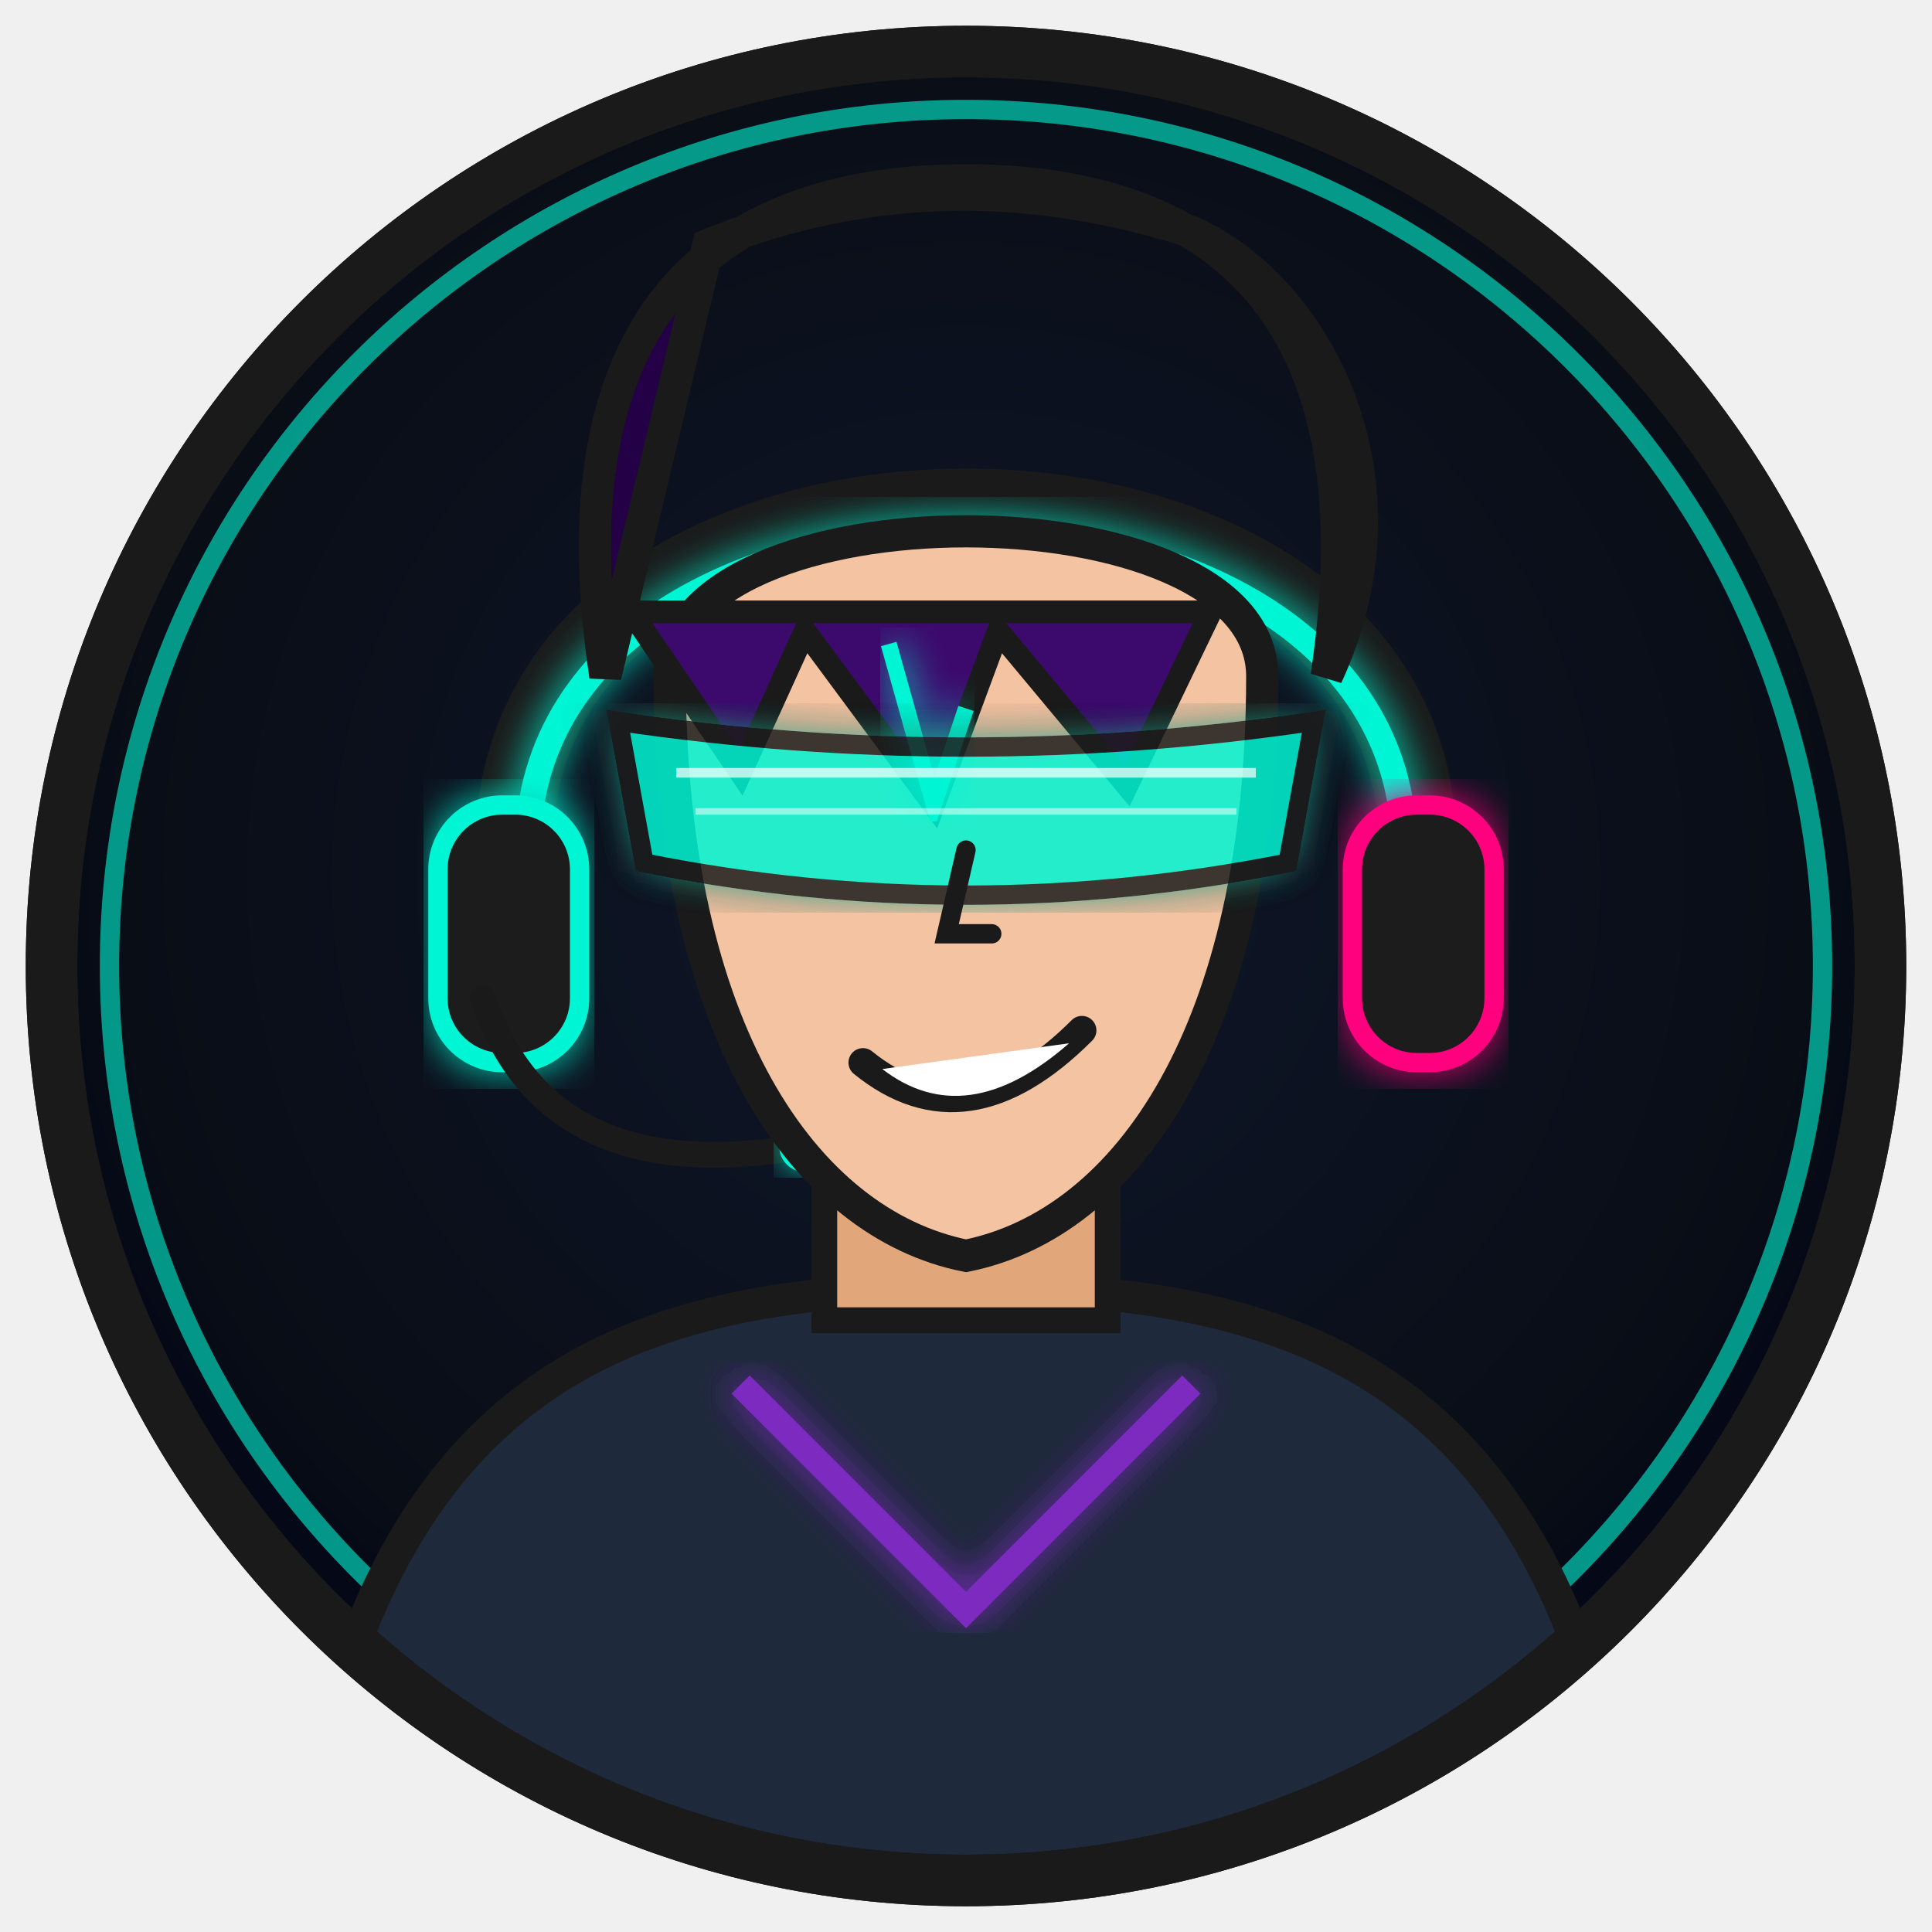
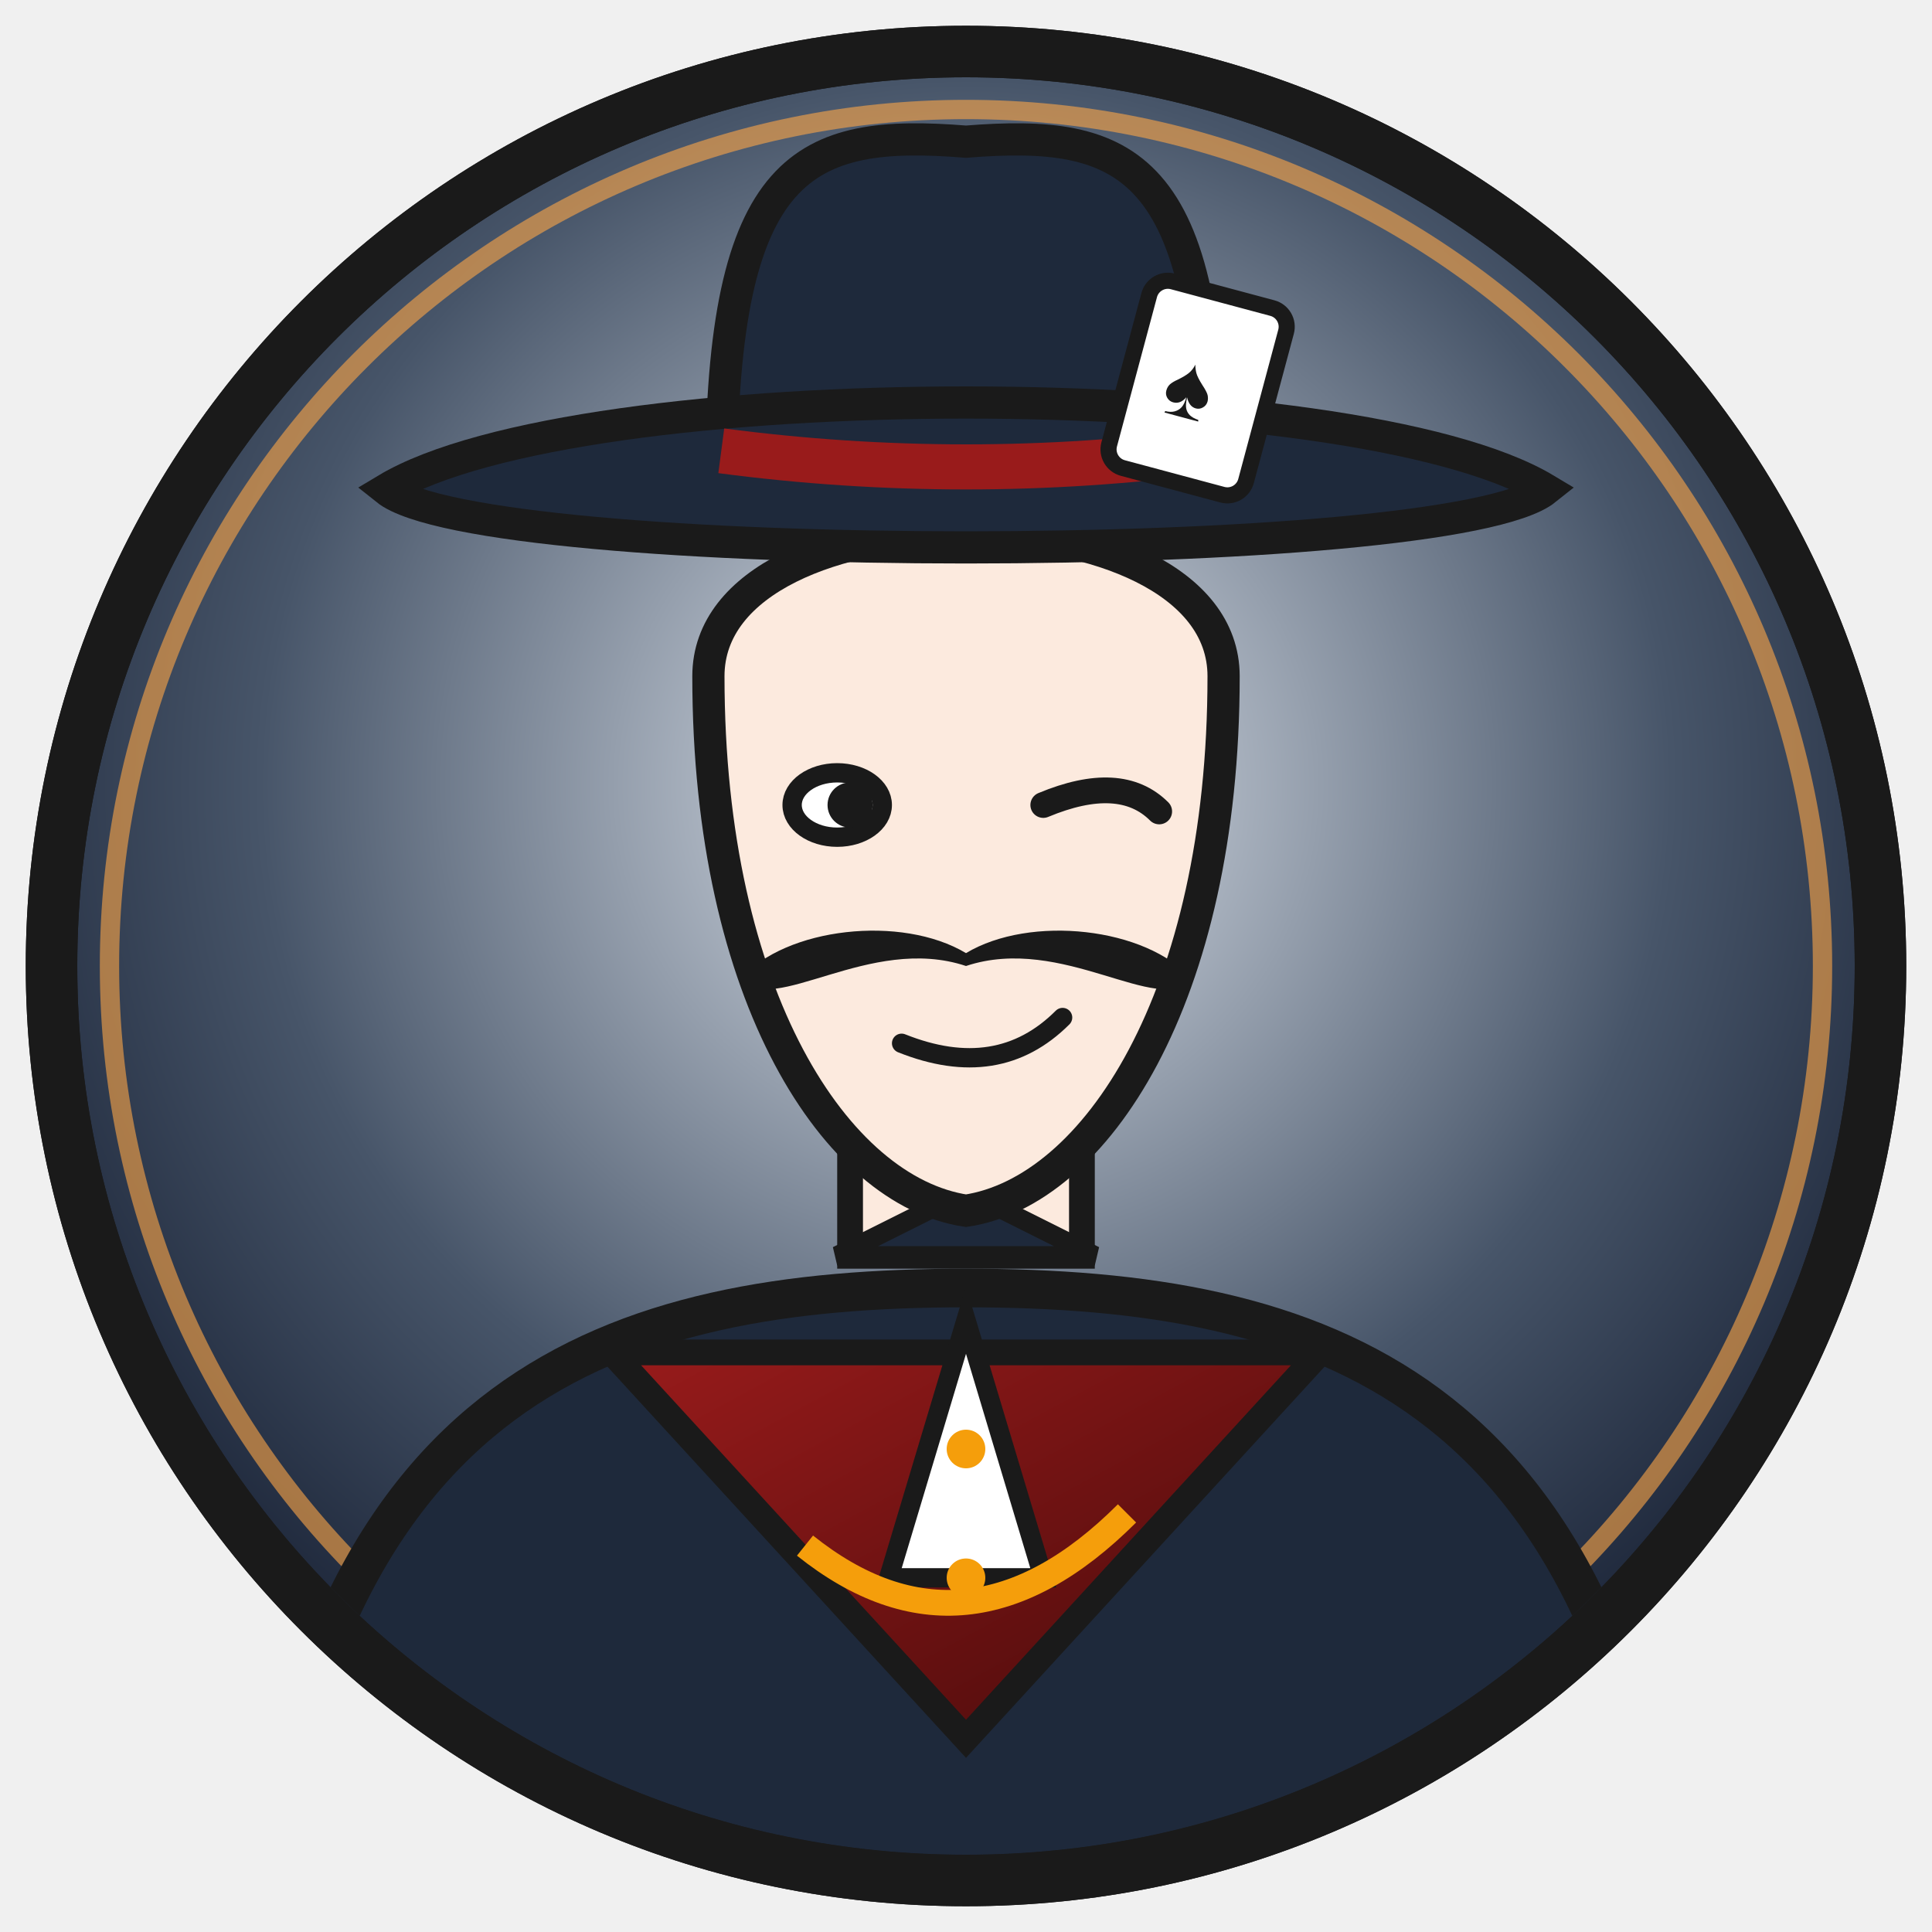
<svg xmlns="http://www.w3.org/2000/svg" viewBox="0 0 300 300" width="300" height="300">
  <defs>
-     <radialGradient id="cyber_bg" cx="50%" cy="45%" r="55%">
-       <stop offset="0%" stop-color="#0F172A" />
-       <stop offset="85%" stop-color="#090D16" />
-       <stop offset="100%" stop-color="#020617" />
+     <radialGradient id="gambler_bg" cx="50%" cy="40%" r="65%">
+       <stop offset="0%" stop-color="#E2E8F0" />
+       <stop offset="60%" stop-color="#475569" />
+       <stop offset="100%" stop-color="#0F172A" />
    </radialGradient>
-     <filter id="neon_cyan">
-       <feGaussianBlur stdDeviation="3" result="blur" />
-       <feMerge>
-         <feMergeNode in="blur" />
-         <feMergeNode in="SourceGraphic" />
-       </feMerge>
-     </filter>
-     <filter id="neon_pink">
-       <feGaussianBlur stdDeviation="3" result="blur" />
-       <feMerge>
-         <feMergeNode in="blur" />
-         <feMergeNode in="SourceGraphic" />
-       </feMerge>
-     </filter>
+     <linearGradient id="vest_grad" x1="0%" y1="0%" x2="100%" y2="100%">
+       <stop offset="0%" stop-color="#991B1B" />
+       <stop offset="100%" stop-color="#450A0A" />
+     </linearGradient>
  </defs>
-   <circle cx="150" cy="150" r="142" fill="url(#cyber_bg)" stroke="#1A1A1A" stroke-width="8" />
-   <circle cx="150" cy="150" r="133" fill="none" stroke="#00F5D4" stroke-width="3" opacity="0.6" />
-   <g clip-path="url(#cyberClip)">
-     <clipPath id="cyberClip">
+   <circle cx="150" cy="150" r="142" fill="url(#gambler_bg)" stroke="#1A1A1A" stroke-width="8" />
+   <circle cx="150" cy="150" r="133" fill="none" stroke="#FFA646" stroke-width="3" opacity="0.6" />
+   <g clip-path="url(#gmClip)">
+     <clipPath id="gmClip">
      <circle cx="150" cy="150" r="138" />
    </clipPath>
-     <path d="M 45 300 C 55 215, 95 200, 150 200 C 205 200, 245 215, 255 300 Z" fill="#1E293B" stroke="#1A1A1A" stroke-width="5" />
-     <path d="M 115 215 L 150 250 L 185 215" fill="none" stroke="#7B2CBF" stroke-width="4" filter="url(#neon_pink)" />
-     <rect x="128" y="160" width="44" height="45" fill="#E2A67B" stroke="#1A1A1A" stroke-width="4" />
-     <path d="M 80 135 C 75 60, 225 60, 220 135" fill="none" stroke="#1A1A1A" stroke-width="12" stroke-linecap="round" />
-     <path d="M 82 135 C 78 65, 222 65, 218 135" fill="none" stroke="#00F5D4" stroke-width="4" stroke-linecap="round" filter="url(#neon_cyan)" />
-     <rect x="68" y="125" width="22" height="40" rx="10" fill="#1A1A1A" stroke="#00F5D4" stroke-width="3" filter="url(#neon_cyan)" />
-     <rect x="210" y="125" width="22" height="40" rx="10" fill="#1A1A1A" stroke="#FF007F" stroke-width="3" filter="url(#neon_pink)" />
-     <path d="M 75 155 Q 85 185 125 178" fill="none" stroke="#1A1A1A" stroke-width="4" stroke-linecap="round" />
-     <circle cx="125" cy="178" r="4" fill="#00F5D4" filter="url(#neon_cyan)" />
-     <path d="M 104 105 C 104 75, 196 75, 196 105 C 196 160, 175 190, 150 195 C 125 190, 104 160, 104 105 Z" fill="#F3C3A2" stroke="#1A1A1A" stroke-width="5" />
-     <path d="M 94 105 C 85 45, 115 28, 150 28 C 185 28, 215 45, 206 105 C 220 75, 205 45, 185 36 C 160 28, 135 28, 110 38 Z" fill="#240046" stroke="#1A1A1A" stroke-width="5" />
-     <path d="M 98 95 L 115 120 L 125 98 L 145 125 L 155 98 L 175 122 L 188 95 Z" fill="#3C096C" stroke="#1A1A1A" stroke-width="3.5" />
-     <path d="M 138 100 L 145 125 L 150 110" stroke="#00F5D4" stroke-width="2.5" fill="none" filter="url(#neon_cyan)" />
-     <path d="M 96 112 Q 150 120 204 112 L 200 134 Q 150 144 100 134 Z" fill="#00F5D4" opacity="0.85" stroke="#1A1A1A" stroke-width="3" filter="url(#neon_cyan)" />
-     <line x1="105" y1="120" x2="195" y2="120" stroke="#FFF" stroke-width="1.5" opacity="0.7" />
-     <line x1="108" y1="126" x2="192" y2="126" stroke="#FFF" stroke-width="1" opacity="0.5" />
-     <path d="M 150 132 L 147 145 L 154 145" stroke="#1A1A1A" stroke-width="3" stroke-linecap="round" fill="none" />
-     <path d="M 134 165 Q 150 178 168 160" stroke="#1A1A1A" stroke-width="4.5" stroke-linecap="round" fill="none" />
-     <path d="M 137 166 Q 150 176 166 162" fill="#FFF" />
+     <path d="M 40 300 C 50 215, 95 200, 150 200 C 205 200, 250 215, 260 300 Z" fill="#1E293B" stroke="#1A1A1A" stroke-width="6" />
+     <path d="M 95 210 L 150 270 L 205 210 Z" fill="url(#vest_grad)" stroke="#1A1A1A" stroke-width="4" />
+     <polygon points="150,205 138,245 162,245" fill="#FFFFFF" stroke="#1A1A1A" stroke-width="3" />
+     <path d="M 125 240 Q 150 260 175 235" stroke="#F59E0B" stroke-width="4" fill="none" />
+     <circle cx="150" cy="225" r="3" fill="#F59E0B" />
+     <circle cx="150" cy="245" r="3" fill="#F59E0B" />
+     <rect x="132" y="160" width="36" height="35" fill="#FCEADE" stroke="#1A1A1A" stroke-width="4" />
+     <polygon points="150,185 130,195 170,195" fill="#1E293B" stroke="#1A1A1A" stroke-width="3" />
+     <path d="M 110 105 C 110 75, 190 75, 190 105 C 190 155, 170 185, 150 188 C 130 185, 110 155, 110 105 Z" fill="#FCEADE" stroke="#1A1A1A" stroke-width="5" />
+     <path d="M 150 150 C 135 145, 120 158, 115 152 C 122 144, 140 142, 150 148 C 160 142, 178 144, 185 152 C 180 158, 165 145, 150 150 Z" fill="#1A1A1A" />
+     <path d="M 140 162 Q 155 168 165 158" stroke="#1A1A1A" stroke-width="3" stroke-linecap="round" fill="none" />
+     <ellipse cx="130" cy="125" rx="7" ry="5" fill="#FFF" stroke="#1A1A1A" stroke-width="3" />
+     <circle cx="132" cy="125" r="3.5" fill="#1A1A1A" />
+     <path d="M 162 125 Q 174 120 180 126" stroke="#1A1A1A" stroke-width="4" stroke-linecap="round" fill="none" />
+     <path d="M 112 75 C 112 25, 125 20, 150 22 C 175 20, 188 25, 188 75 Z" fill="#1E293B" stroke="#1A1A1A" stroke-width="5" />
+     <path d="M 60 76 C 90 58, 210 58, 240 76 C 225 88, 75 88, 60 76 Z" fill="#1E293B" stroke="#1A1A1A" stroke-width="5" />
+     <path d="M 112 70 Q 150 75 188 70" stroke="#991B1B" stroke-width="7" fill="none" />
+     <rect x="175" y="45" width="22" height="30" rx="3" fill="#FFFFFF" stroke="#1A1A1A" stroke-width="2.5" transform="rotate(15 185 60)" />
+     <text x="181" y="65" font-size="14" font-weight="900" fill="#1A1A1A" transform="rotate(15 185 60)">♠</text>
  </g>
  <circle cx="150" cy="150" r="142" fill="none" stroke="#1A1A1A" stroke-width="8" />
</svg>
